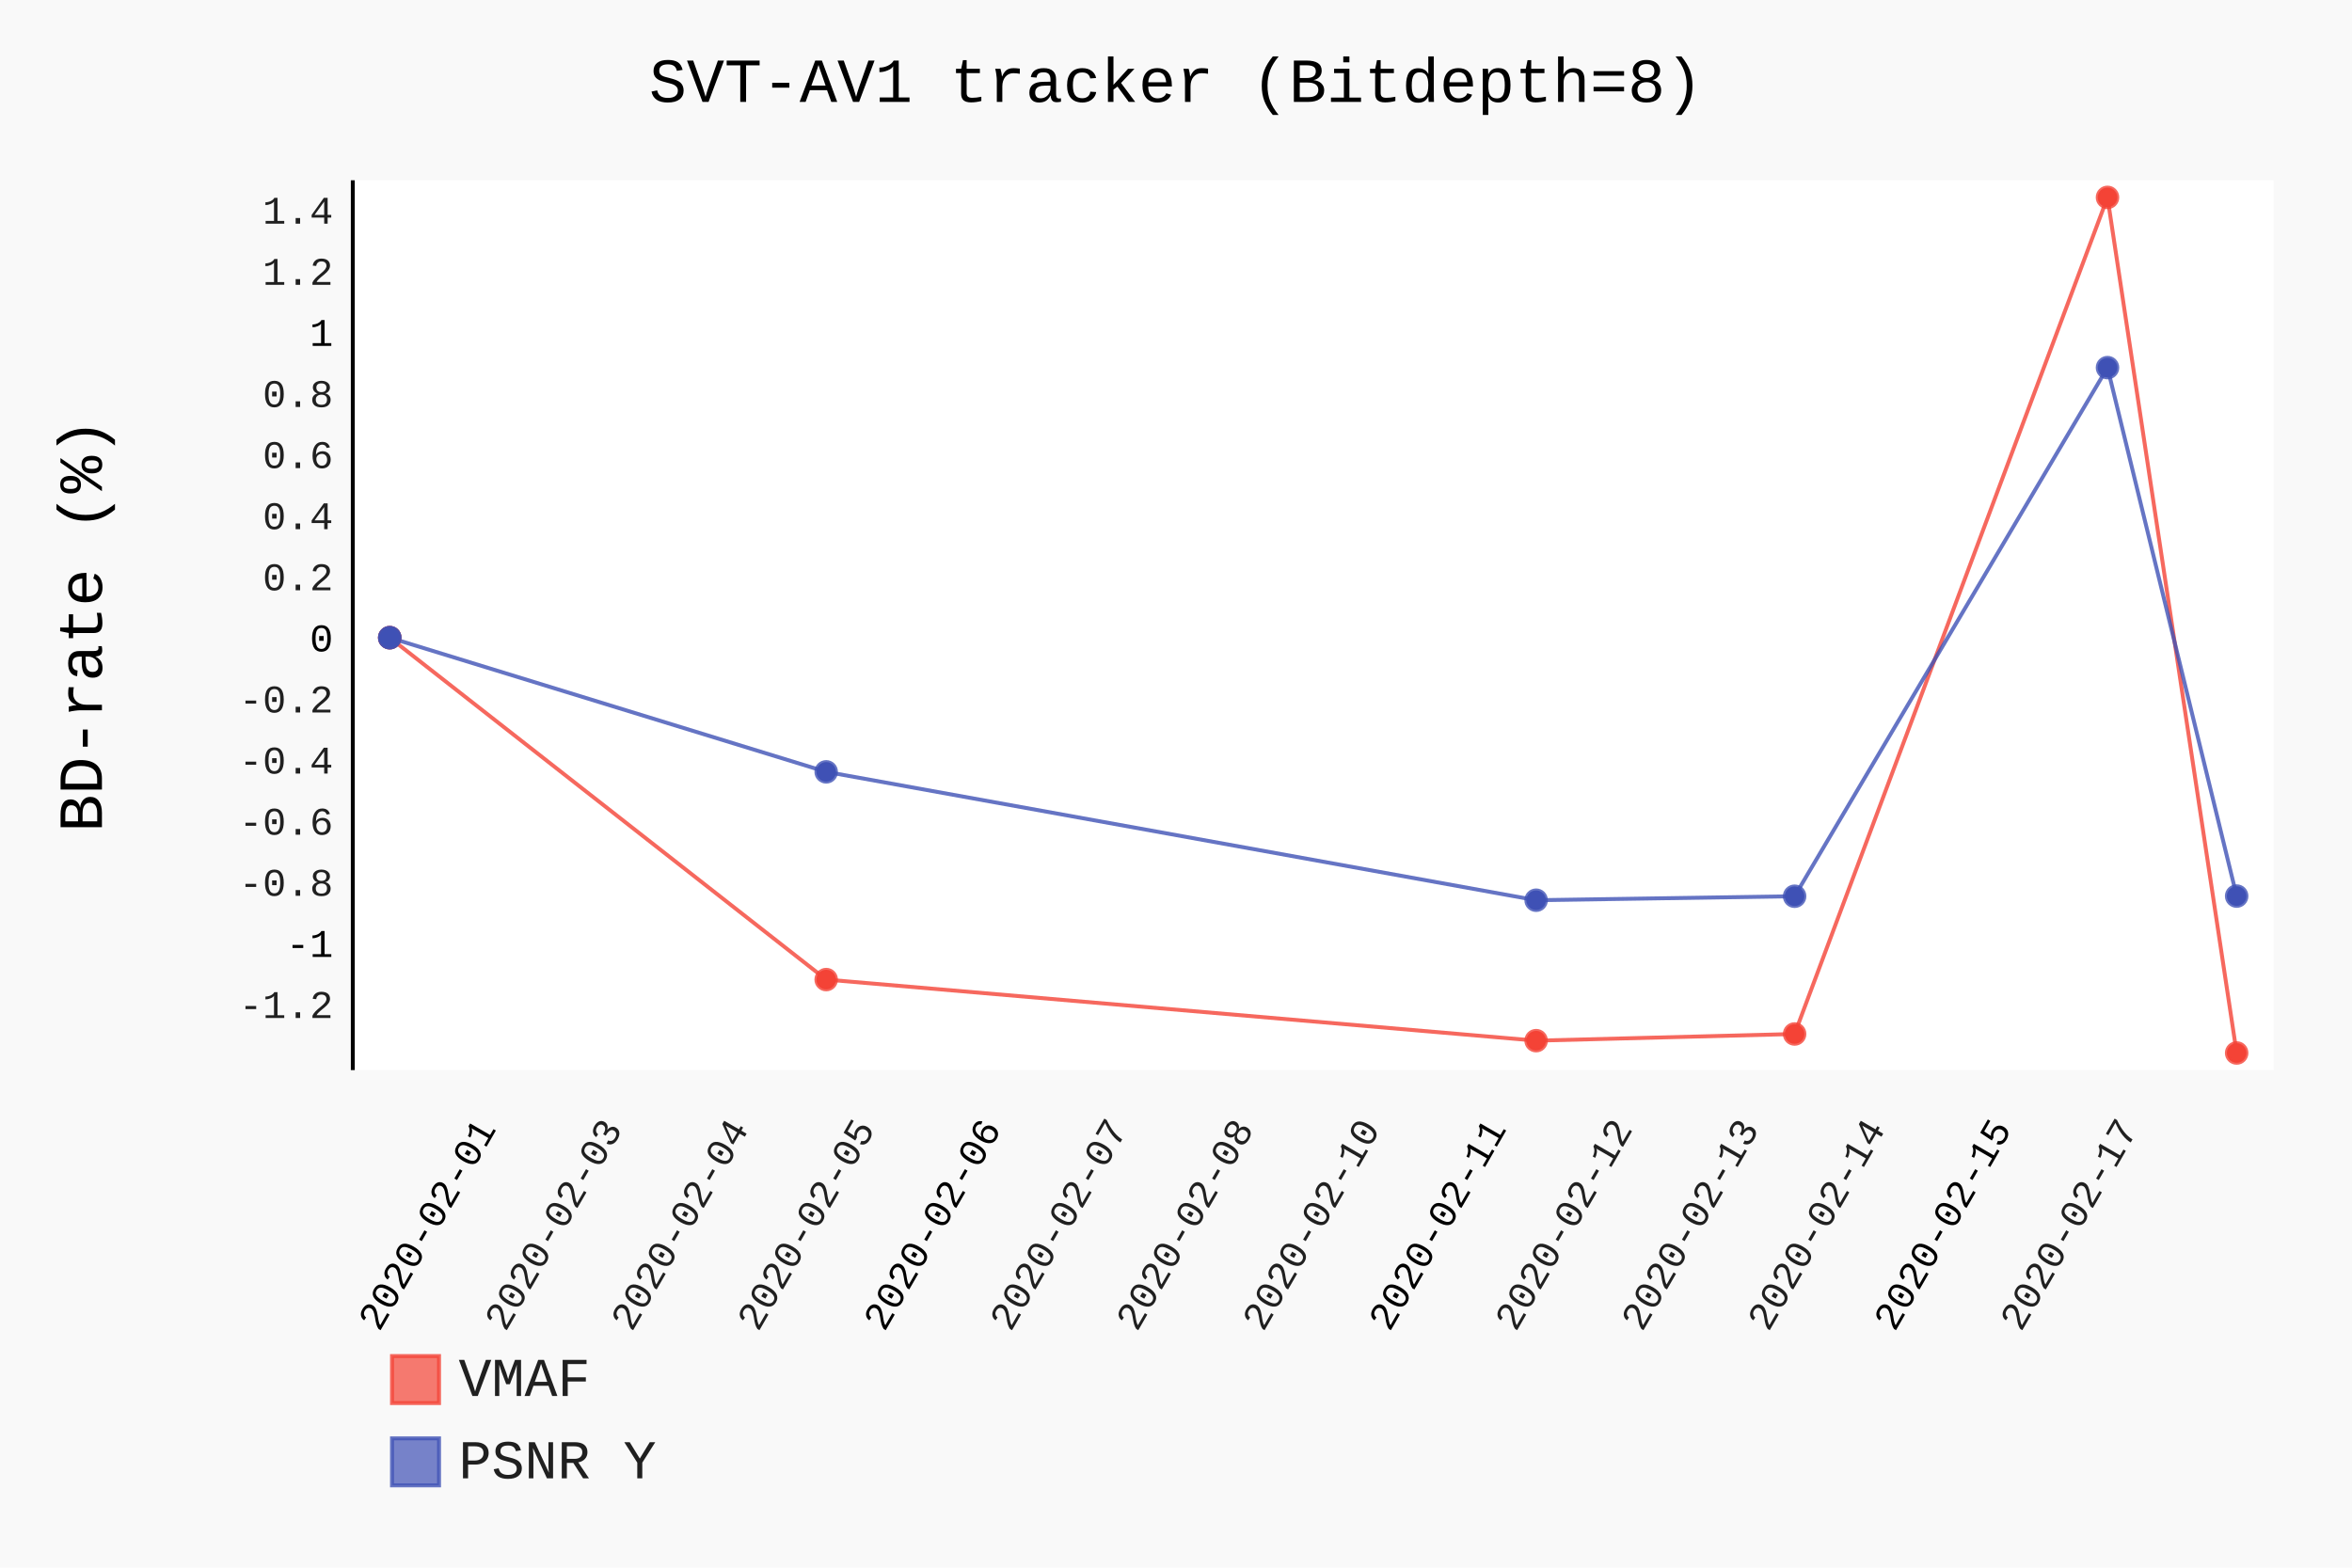
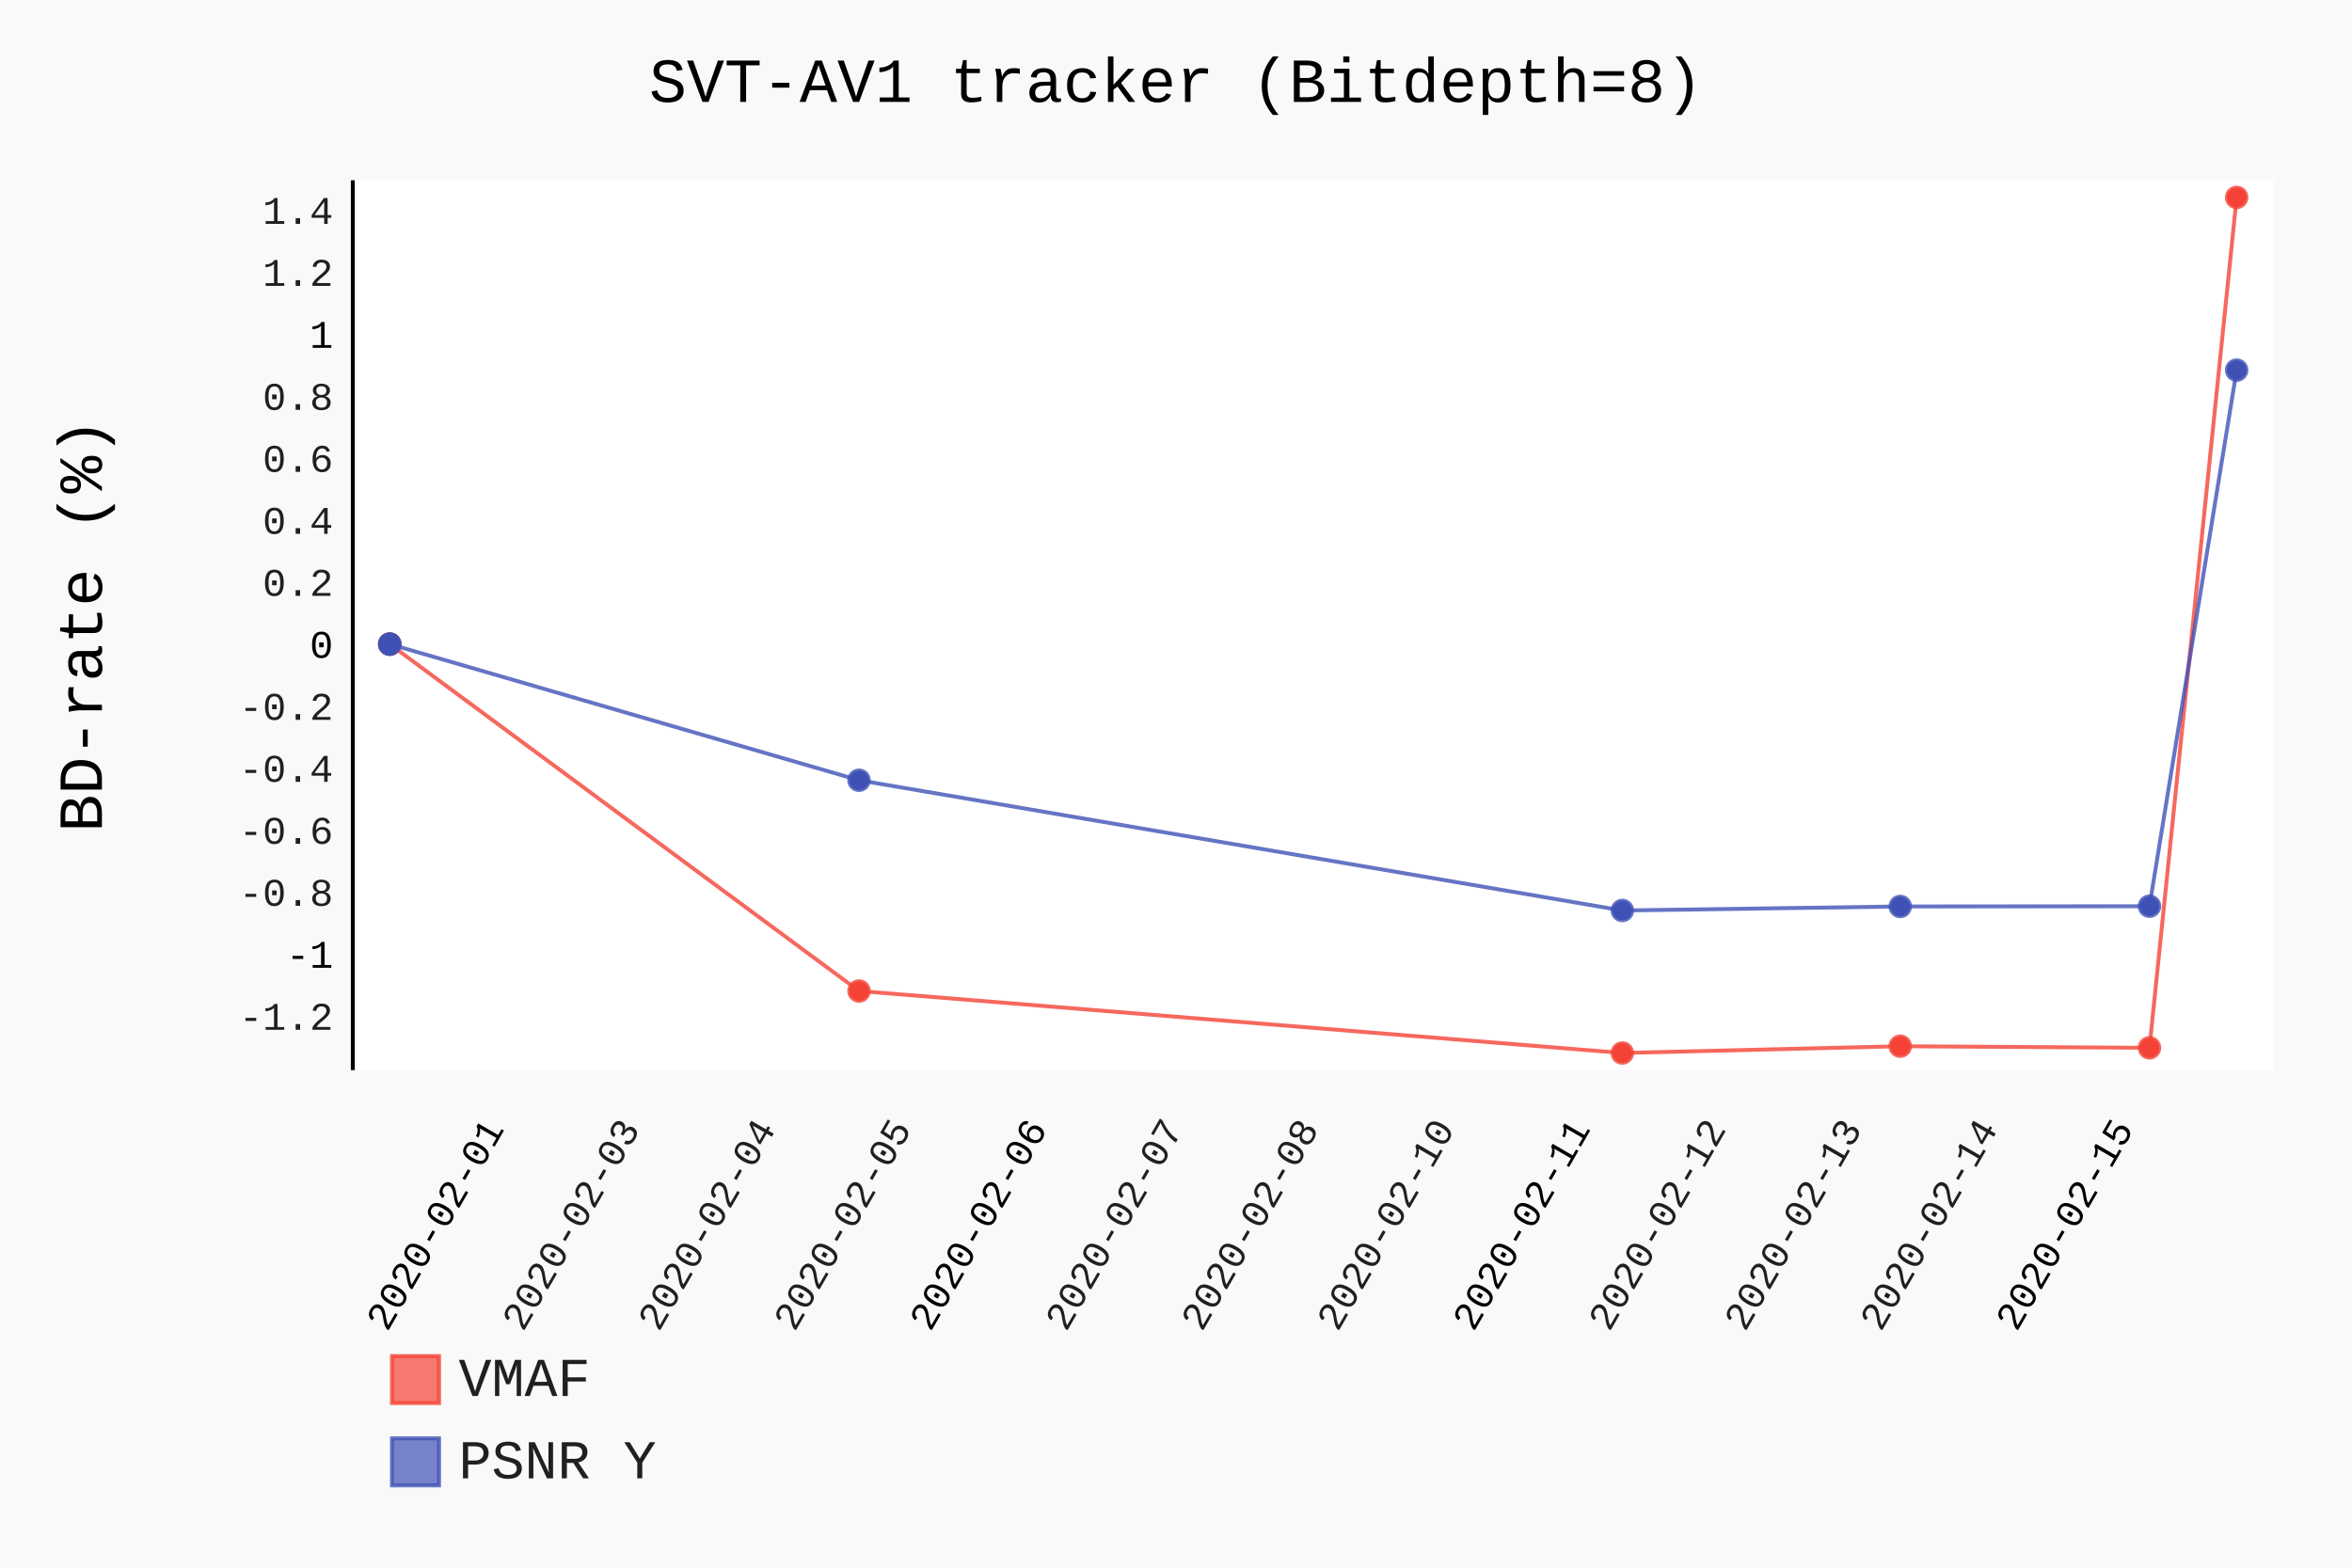
- <svg xmlns="http://www.w3.org/2000/svg" class="pygal-chart" id="chart-3a177b62-bfdb-4430-9b70-3fb38863e781" viewBox="0 0 600 400">
+ <svg xmlns="http://www.w3.org/2000/svg" class="pygal-chart" id="chart-bfd9bba8-6592-4a58-8abc-f17dd743e8fd" viewBox="0 0 600 400">
  <defs>
-     <style type="text/css">#chart-3a177b62-bfdb-4430-9b70-3fb38863e781{-webkit-user-select:none;-webkit-font-smoothing:antialiased;font-family:Consolas,"Liberation Mono",Menlo,Courier,monospace}#chart-3a177b62-bfdb-4430-9b70-3fb38863e781 .title{font-family:Consolas,"Liberation Mono",Menlo,Courier,monospace;font-size:16px}#chart-3a177b62-bfdb-4430-9b70-3fb38863e781 .legends .legend text{font-family:Consolas,"Liberation Mono",Menlo,Courier,monospace;font-size:14px}#chart-3a177b62-bfdb-4430-9b70-3fb38863e781 .axis text{font-family:Consolas,"Liberation Mono",Menlo,Courier,monospace;font-size:10px}#chart-3a177b62-bfdb-4430-9b70-3fb38863e781 .axis text.major{font-family:Consolas,"Liberation Mono",Menlo,Courier,monospace;font-size:10px}#chart-3a177b62-bfdb-4430-9b70-3fb38863e781 .text-overlay text.value{font-family:Consolas,"Liberation Mono",Menlo,Courier,monospace;font-size:16px}#chart-3a177b62-bfdb-4430-9b70-3fb38863e781 .text-overlay text.label{font-family:Consolas,"Liberation Mono",Menlo,Courier,monospace;font-size:10px}#chart-3a177b62-bfdb-4430-9b70-3fb38863e781 .tooltip{font-family:Consolas,"Liberation Mono",Menlo,Courier,monospace;font-size:14px}#chart-3a177b62-bfdb-4430-9b70-3fb38863e781 text.no_data{font-family:Consolas,"Liberation Mono",Menlo,Courier,monospace;font-size:64px}
- #chart-3a177b62-bfdb-4430-9b70-3fb38863e781{background-color:rgba(249,249,249,1)}#chart-3a177b62-bfdb-4430-9b70-3fb38863e781 path,#chart-3a177b62-bfdb-4430-9b70-3fb38863e781 line,#chart-3a177b62-bfdb-4430-9b70-3fb38863e781 rect,#chart-3a177b62-bfdb-4430-9b70-3fb38863e781 circle{-webkit-transition:150ms;-moz-transition:150ms;transition:150ms}#chart-3a177b62-bfdb-4430-9b70-3fb38863e781 .graph &gt; .background{fill:rgba(249,249,249,1)}#chart-3a177b62-bfdb-4430-9b70-3fb38863e781 .plot &gt; .background{fill:rgba(255,255,255,1)}#chart-3a177b62-bfdb-4430-9b70-3fb38863e781 .graph{fill:rgba(0,0,0,.87)}#chart-3a177b62-bfdb-4430-9b70-3fb38863e781 text.no_data{fill:rgba(0,0,0,1)}#chart-3a177b62-bfdb-4430-9b70-3fb38863e781 .title{fill:rgba(0,0,0,1)}#chart-3a177b62-bfdb-4430-9b70-3fb38863e781 .legends .legend text{fill:rgba(0,0,0,.87)}#chart-3a177b62-bfdb-4430-9b70-3fb38863e781 .legends .legend:hover text{fill:rgba(0,0,0,1)}#chart-3a177b62-bfdb-4430-9b70-3fb38863e781 .axis .line{stroke:rgba(0,0,0,1)}#chart-3a177b62-bfdb-4430-9b70-3fb38863e781 .axis .guide.line{stroke:rgba(0,0,0,.54)}#chart-3a177b62-bfdb-4430-9b70-3fb38863e781 .axis .major.line{stroke:rgba(0,0,0,.87)}#chart-3a177b62-bfdb-4430-9b70-3fb38863e781 .axis text.major{fill:rgba(0,0,0,1)}#chart-3a177b62-bfdb-4430-9b70-3fb38863e781 .axis.y .guides:hover .guide.line,#chart-3a177b62-bfdb-4430-9b70-3fb38863e781 .line-graph .axis.x .guides:hover .guide.line,#chart-3a177b62-bfdb-4430-9b70-3fb38863e781 .stackedline-graph .axis.x .guides:hover .guide.line,#chart-3a177b62-bfdb-4430-9b70-3fb38863e781 .xy-graph .axis.x .guides:hover .guide.line{stroke:rgba(0,0,0,1)}#chart-3a177b62-bfdb-4430-9b70-3fb38863e781 .axis .guides:hover text{fill:rgba(0,0,0,1)}#chart-3a177b62-bfdb-4430-9b70-3fb38863e781 .reactive{fill-opacity:.7;stroke-opacity:.8}#chart-3a177b62-bfdb-4430-9b70-3fb38863e781 .ci{stroke:rgba(0,0,0,.87)}#chart-3a177b62-bfdb-4430-9b70-3fb38863e781 .reactive.active,#chart-3a177b62-bfdb-4430-9b70-3fb38863e781 .active .reactive{fill-opacity:.8;stroke-opacity:.9;stroke-width:4}#chart-3a177b62-bfdb-4430-9b70-3fb38863e781 .ci .reactive.active{stroke-width:1.5}#chart-3a177b62-bfdb-4430-9b70-3fb38863e781 .series text{fill:rgba(0,0,0,1)}#chart-3a177b62-bfdb-4430-9b70-3fb38863e781 .tooltip rect{fill:rgba(255,255,255,1);stroke:rgba(0,0,0,1);-webkit-transition:opacity 150ms;-moz-transition:opacity 150ms;transition:opacity 150ms}#chart-3a177b62-bfdb-4430-9b70-3fb38863e781 .tooltip .label{fill:rgba(0,0,0,.87)}#chart-3a177b62-bfdb-4430-9b70-3fb38863e781 .tooltip .label{fill:rgba(0,0,0,.87)}#chart-3a177b62-bfdb-4430-9b70-3fb38863e781 .tooltip .legend{font-size:.8em;fill:rgba(0,0,0,.54)}#chart-3a177b62-bfdb-4430-9b70-3fb38863e781 .tooltip .x_label{font-size:.6em;fill:rgba(0,0,0,1)}#chart-3a177b62-bfdb-4430-9b70-3fb38863e781 .tooltip .xlink{font-size:.5em;text-decoration:underline}#chart-3a177b62-bfdb-4430-9b70-3fb38863e781 .tooltip .value{font-size:1.5em}#chart-3a177b62-bfdb-4430-9b70-3fb38863e781 .bound{font-size:.5em}#chart-3a177b62-bfdb-4430-9b70-3fb38863e781 .max-value{font-size:.75em;fill:rgba(0,0,0,.54)}#chart-3a177b62-bfdb-4430-9b70-3fb38863e781 .map-element{fill:rgba(255,255,255,1);stroke:rgba(0,0,0,.54) !important}#chart-3a177b62-bfdb-4430-9b70-3fb38863e781 .map-element .reactive{fill-opacity:inherit;stroke-opacity:inherit}#chart-3a177b62-bfdb-4430-9b70-3fb38863e781 .color-0,#chart-3a177b62-bfdb-4430-9b70-3fb38863e781 .color-0 a:visited{stroke:#F44336;fill:#F44336}#chart-3a177b62-bfdb-4430-9b70-3fb38863e781 .color-1,#chart-3a177b62-bfdb-4430-9b70-3fb38863e781 .color-1 a:visited{stroke:#3F51B5;fill:#3F51B5}#chart-3a177b62-bfdb-4430-9b70-3fb38863e781 .text-overlay .color-0 text{fill:black}#chart-3a177b62-bfdb-4430-9b70-3fb38863e781 .text-overlay .color-1 text{fill:black}
- #chart-3a177b62-bfdb-4430-9b70-3fb38863e781 text.no_data{text-anchor:middle}#chart-3a177b62-bfdb-4430-9b70-3fb38863e781 .guide.line{fill:none}#chart-3a177b62-bfdb-4430-9b70-3fb38863e781 .centered{text-anchor:middle}#chart-3a177b62-bfdb-4430-9b70-3fb38863e781 .title{text-anchor:middle}#chart-3a177b62-bfdb-4430-9b70-3fb38863e781 .legends .legend text{fill-opacity:1}#chart-3a177b62-bfdb-4430-9b70-3fb38863e781 .axis.x text{text-anchor:middle}#chart-3a177b62-bfdb-4430-9b70-3fb38863e781 .axis.x:not(.web) text[transform]{text-anchor:start}#chart-3a177b62-bfdb-4430-9b70-3fb38863e781 .axis.x:not(.web) text[transform].backwards{text-anchor:end}#chart-3a177b62-bfdb-4430-9b70-3fb38863e781 .axis.y text{text-anchor:end}#chart-3a177b62-bfdb-4430-9b70-3fb38863e781 .axis.y text[transform].backwards{text-anchor:start}#chart-3a177b62-bfdb-4430-9b70-3fb38863e781 .axis.y2 text{text-anchor:start}#chart-3a177b62-bfdb-4430-9b70-3fb38863e781 .axis.y2 text[transform].backwards{text-anchor:end}#chart-3a177b62-bfdb-4430-9b70-3fb38863e781 .axis .guide.line{stroke-dasharray:4,4}#chart-3a177b62-bfdb-4430-9b70-3fb38863e781 .axis .major.guide.line{stroke-dasharray:6,6}#chart-3a177b62-bfdb-4430-9b70-3fb38863e781 .horizontal .axis.y .guide.line,#chart-3a177b62-bfdb-4430-9b70-3fb38863e781 .horizontal .axis.y2 .guide.line,#chart-3a177b62-bfdb-4430-9b70-3fb38863e781 .vertical .axis.x .guide.line{opacity:0}#chart-3a177b62-bfdb-4430-9b70-3fb38863e781 .horizontal .axis.always_show .guide.line,#chart-3a177b62-bfdb-4430-9b70-3fb38863e781 .vertical .axis.always_show .guide.line{opacity:1 !important}#chart-3a177b62-bfdb-4430-9b70-3fb38863e781 .axis.y .guides:hover .guide.line,#chart-3a177b62-bfdb-4430-9b70-3fb38863e781 .axis.y2 .guides:hover .guide.line,#chart-3a177b62-bfdb-4430-9b70-3fb38863e781 .axis.x .guides:hover .guide.line{opacity:1}#chart-3a177b62-bfdb-4430-9b70-3fb38863e781 .axis .guides:hover text{opacity:1}#chart-3a177b62-bfdb-4430-9b70-3fb38863e781 .nofill{fill:none}#chart-3a177b62-bfdb-4430-9b70-3fb38863e781 .subtle-fill{fill-opacity:.2}#chart-3a177b62-bfdb-4430-9b70-3fb38863e781 .dot{stroke-width:1px;fill-opacity:1}#chart-3a177b62-bfdb-4430-9b70-3fb38863e781 .dot.active{stroke-width:5px}#chart-3a177b62-bfdb-4430-9b70-3fb38863e781 .dot.negative{fill:transparent}#chart-3a177b62-bfdb-4430-9b70-3fb38863e781 text,#chart-3a177b62-bfdb-4430-9b70-3fb38863e781 tspan{stroke:none !important}#chart-3a177b62-bfdb-4430-9b70-3fb38863e781 .series text.active{opacity:1}#chart-3a177b62-bfdb-4430-9b70-3fb38863e781 .tooltip rect{fill-opacity:.95;stroke-width:.5}#chart-3a177b62-bfdb-4430-9b70-3fb38863e781 .tooltip text{fill-opacity:1}#chart-3a177b62-bfdb-4430-9b70-3fb38863e781 .showable{visibility:hidden}#chart-3a177b62-bfdb-4430-9b70-3fb38863e781 .showable.shown{visibility:visible}#chart-3a177b62-bfdb-4430-9b70-3fb38863e781 .gauge-background{fill:rgba(229,229,229,1);stroke:none}#chart-3a177b62-bfdb-4430-9b70-3fb38863e781 .bg-lines{stroke:rgba(249,249,249,1);stroke-width:2px}</style>
+     <style type="text/css">#chart-bfd9bba8-6592-4a58-8abc-f17dd743e8fd{-webkit-user-select:none;-webkit-font-smoothing:antialiased;font-family:Consolas,"Liberation Mono",Menlo,Courier,monospace}#chart-bfd9bba8-6592-4a58-8abc-f17dd743e8fd .title{font-family:Consolas,"Liberation Mono",Menlo,Courier,monospace;font-size:16px}#chart-bfd9bba8-6592-4a58-8abc-f17dd743e8fd .legends .legend text{font-family:Consolas,"Liberation Mono",Menlo,Courier,monospace;font-size:14px}#chart-bfd9bba8-6592-4a58-8abc-f17dd743e8fd .axis text{font-family:Consolas,"Liberation Mono",Menlo,Courier,monospace;font-size:10px}#chart-bfd9bba8-6592-4a58-8abc-f17dd743e8fd .axis text.major{font-family:Consolas,"Liberation Mono",Menlo,Courier,monospace;font-size:10px}#chart-bfd9bba8-6592-4a58-8abc-f17dd743e8fd .text-overlay text.value{font-family:Consolas,"Liberation Mono",Menlo,Courier,monospace;font-size:16px}#chart-bfd9bba8-6592-4a58-8abc-f17dd743e8fd .text-overlay text.label{font-family:Consolas,"Liberation Mono",Menlo,Courier,monospace;font-size:10px}#chart-bfd9bba8-6592-4a58-8abc-f17dd743e8fd .tooltip{font-family:Consolas,"Liberation Mono",Menlo,Courier,monospace;font-size:14px}#chart-bfd9bba8-6592-4a58-8abc-f17dd743e8fd text.no_data{font-family:Consolas,"Liberation Mono",Menlo,Courier,monospace;font-size:64px}
+ #chart-bfd9bba8-6592-4a58-8abc-f17dd743e8fd{background-color:rgba(249,249,249,1)}#chart-bfd9bba8-6592-4a58-8abc-f17dd743e8fd path,#chart-bfd9bba8-6592-4a58-8abc-f17dd743e8fd line,#chart-bfd9bba8-6592-4a58-8abc-f17dd743e8fd rect,#chart-bfd9bba8-6592-4a58-8abc-f17dd743e8fd circle{-webkit-transition:150ms;-moz-transition:150ms;transition:150ms}#chart-bfd9bba8-6592-4a58-8abc-f17dd743e8fd .graph &gt; .background{fill:rgba(249,249,249,1)}#chart-bfd9bba8-6592-4a58-8abc-f17dd743e8fd .plot &gt; .background{fill:rgba(255,255,255,1)}#chart-bfd9bba8-6592-4a58-8abc-f17dd743e8fd .graph{fill:rgba(0,0,0,.87)}#chart-bfd9bba8-6592-4a58-8abc-f17dd743e8fd text.no_data{fill:rgba(0,0,0,1)}#chart-bfd9bba8-6592-4a58-8abc-f17dd743e8fd .title{fill:rgba(0,0,0,1)}#chart-bfd9bba8-6592-4a58-8abc-f17dd743e8fd .legends .legend text{fill:rgba(0,0,0,.87)}#chart-bfd9bba8-6592-4a58-8abc-f17dd743e8fd .legends .legend:hover text{fill:rgba(0,0,0,1)}#chart-bfd9bba8-6592-4a58-8abc-f17dd743e8fd .axis .line{stroke:rgba(0,0,0,1)}#chart-bfd9bba8-6592-4a58-8abc-f17dd743e8fd .axis .guide.line{stroke:rgba(0,0,0,.54)}#chart-bfd9bba8-6592-4a58-8abc-f17dd743e8fd .axis .major.line{stroke:rgba(0,0,0,.87)}#chart-bfd9bba8-6592-4a58-8abc-f17dd743e8fd .axis text.major{fill:rgba(0,0,0,1)}#chart-bfd9bba8-6592-4a58-8abc-f17dd743e8fd .axis.y .guides:hover .guide.line,#chart-bfd9bba8-6592-4a58-8abc-f17dd743e8fd .line-graph .axis.x .guides:hover .guide.line,#chart-bfd9bba8-6592-4a58-8abc-f17dd743e8fd .stackedline-graph .axis.x .guides:hover .guide.line,#chart-bfd9bba8-6592-4a58-8abc-f17dd743e8fd .xy-graph .axis.x .guides:hover .guide.line{stroke:rgba(0,0,0,1)}#chart-bfd9bba8-6592-4a58-8abc-f17dd743e8fd .axis .guides:hover text{fill:rgba(0,0,0,1)}#chart-bfd9bba8-6592-4a58-8abc-f17dd743e8fd .reactive{fill-opacity:.7;stroke-opacity:.8}#chart-bfd9bba8-6592-4a58-8abc-f17dd743e8fd .ci{stroke:rgba(0,0,0,.87)}#chart-bfd9bba8-6592-4a58-8abc-f17dd743e8fd .reactive.active,#chart-bfd9bba8-6592-4a58-8abc-f17dd743e8fd .active .reactive{fill-opacity:.8;stroke-opacity:.9;stroke-width:4}#chart-bfd9bba8-6592-4a58-8abc-f17dd743e8fd .ci .reactive.active{stroke-width:1.5}#chart-bfd9bba8-6592-4a58-8abc-f17dd743e8fd .series text{fill:rgba(0,0,0,1)}#chart-bfd9bba8-6592-4a58-8abc-f17dd743e8fd .tooltip rect{fill:rgba(255,255,255,1);stroke:rgba(0,0,0,1);-webkit-transition:opacity 150ms;-moz-transition:opacity 150ms;transition:opacity 150ms}#chart-bfd9bba8-6592-4a58-8abc-f17dd743e8fd .tooltip .label{fill:rgba(0,0,0,.87)}#chart-bfd9bba8-6592-4a58-8abc-f17dd743e8fd .tooltip .label{fill:rgba(0,0,0,.87)}#chart-bfd9bba8-6592-4a58-8abc-f17dd743e8fd .tooltip .legend{font-size:.8em;fill:rgba(0,0,0,.54)}#chart-bfd9bba8-6592-4a58-8abc-f17dd743e8fd .tooltip .x_label{font-size:.6em;fill:rgba(0,0,0,1)}#chart-bfd9bba8-6592-4a58-8abc-f17dd743e8fd .tooltip .xlink{font-size:.5em;text-decoration:underline}#chart-bfd9bba8-6592-4a58-8abc-f17dd743e8fd .tooltip .value{font-size:1.5em}#chart-bfd9bba8-6592-4a58-8abc-f17dd743e8fd .bound{font-size:.5em}#chart-bfd9bba8-6592-4a58-8abc-f17dd743e8fd .max-value{font-size:.75em;fill:rgba(0,0,0,.54)}#chart-bfd9bba8-6592-4a58-8abc-f17dd743e8fd .map-element{fill:rgba(255,255,255,1);stroke:rgba(0,0,0,.54) !important}#chart-bfd9bba8-6592-4a58-8abc-f17dd743e8fd .map-element .reactive{fill-opacity:inherit;stroke-opacity:inherit}#chart-bfd9bba8-6592-4a58-8abc-f17dd743e8fd .color-0,#chart-bfd9bba8-6592-4a58-8abc-f17dd743e8fd .color-0 a:visited{stroke:#F44336;fill:#F44336}#chart-bfd9bba8-6592-4a58-8abc-f17dd743e8fd .color-1,#chart-bfd9bba8-6592-4a58-8abc-f17dd743e8fd .color-1 a:visited{stroke:#3F51B5;fill:#3F51B5}#chart-bfd9bba8-6592-4a58-8abc-f17dd743e8fd .text-overlay .color-0 text{fill:black}#chart-bfd9bba8-6592-4a58-8abc-f17dd743e8fd .text-overlay .color-1 text{fill:black}
+ #chart-bfd9bba8-6592-4a58-8abc-f17dd743e8fd text.no_data{text-anchor:middle}#chart-bfd9bba8-6592-4a58-8abc-f17dd743e8fd .guide.line{fill:none}#chart-bfd9bba8-6592-4a58-8abc-f17dd743e8fd .centered{text-anchor:middle}#chart-bfd9bba8-6592-4a58-8abc-f17dd743e8fd .title{text-anchor:middle}#chart-bfd9bba8-6592-4a58-8abc-f17dd743e8fd .legends .legend text{fill-opacity:1}#chart-bfd9bba8-6592-4a58-8abc-f17dd743e8fd .axis.x text{text-anchor:middle}#chart-bfd9bba8-6592-4a58-8abc-f17dd743e8fd .axis.x:not(.web) text[transform]{text-anchor:start}#chart-bfd9bba8-6592-4a58-8abc-f17dd743e8fd .axis.x:not(.web) text[transform].backwards{text-anchor:end}#chart-bfd9bba8-6592-4a58-8abc-f17dd743e8fd .axis.y text{text-anchor:end}#chart-bfd9bba8-6592-4a58-8abc-f17dd743e8fd .axis.y text[transform].backwards{text-anchor:start}#chart-bfd9bba8-6592-4a58-8abc-f17dd743e8fd .axis.y2 text{text-anchor:start}#chart-bfd9bba8-6592-4a58-8abc-f17dd743e8fd .axis.y2 text[transform].backwards{text-anchor:end}#chart-bfd9bba8-6592-4a58-8abc-f17dd743e8fd .axis .guide.line{stroke-dasharray:4,4}#chart-bfd9bba8-6592-4a58-8abc-f17dd743e8fd .axis .major.guide.line{stroke-dasharray:6,6}#chart-bfd9bba8-6592-4a58-8abc-f17dd743e8fd .horizontal .axis.y .guide.line,#chart-bfd9bba8-6592-4a58-8abc-f17dd743e8fd .horizontal .axis.y2 .guide.line,#chart-bfd9bba8-6592-4a58-8abc-f17dd743e8fd .vertical .axis.x .guide.line{opacity:0}#chart-bfd9bba8-6592-4a58-8abc-f17dd743e8fd .horizontal .axis.always_show .guide.line,#chart-bfd9bba8-6592-4a58-8abc-f17dd743e8fd .vertical .axis.always_show .guide.line{opacity:1 !important}#chart-bfd9bba8-6592-4a58-8abc-f17dd743e8fd .axis.y .guides:hover .guide.line,#chart-bfd9bba8-6592-4a58-8abc-f17dd743e8fd .axis.y2 .guides:hover .guide.line,#chart-bfd9bba8-6592-4a58-8abc-f17dd743e8fd .axis.x .guides:hover .guide.line{opacity:1}#chart-bfd9bba8-6592-4a58-8abc-f17dd743e8fd .axis .guides:hover text{opacity:1}#chart-bfd9bba8-6592-4a58-8abc-f17dd743e8fd .nofill{fill:none}#chart-bfd9bba8-6592-4a58-8abc-f17dd743e8fd .subtle-fill{fill-opacity:.2}#chart-bfd9bba8-6592-4a58-8abc-f17dd743e8fd .dot{stroke-width:1px;fill-opacity:1}#chart-bfd9bba8-6592-4a58-8abc-f17dd743e8fd .dot.active{stroke-width:5px}#chart-bfd9bba8-6592-4a58-8abc-f17dd743e8fd .dot.negative{fill:transparent}#chart-bfd9bba8-6592-4a58-8abc-f17dd743e8fd text,#chart-bfd9bba8-6592-4a58-8abc-f17dd743e8fd tspan{stroke:none !important}#chart-bfd9bba8-6592-4a58-8abc-f17dd743e8fd .series text.active{opacity:1}#chart-bfd9bba8-6592-4a58-8abc-f17dd743e8fd .tooltip rect{fill-opacity:.95;stroke-width:.5}#chart-bfd9bba8-6592-4a58-8abc-f17dd743e8fd .tooltip text{fill-opacity:1}#chart-bfd9bba8-6592-4a58-8abc-f17dd743e8fd .showable{visibility:hidden}#chart-bfd9bba8-6592-4a58-8abc-f17dd743e8fd .showable.shown{visibility:visible}#chart-bfd9bba8-6592-4a58-8abc-f17dd743e8fd .gauge-background{fill:rgba(229,229,229,1);stroke:none}#chart-bfd9bba8-6592-4a58-8abc-f17dd743e8fd .bg-lines{stroke:rgba(249,249,249,1);stroke-width:2px}</style>
  </defs>
  <g class="graph datetimeline-graph vertical">
    <rect class="background" height="400" width="600" x="0" y="0" />
    <g class="plot" transform="translate(90, 46)">
      <rect class="background" height="227.038" width="490.0" x="0" y="0" />
      <g class="axis y">
        <g class="guides">
-           <text class="" x="-5" y="213.743">-1.2</text>
+           <text class="" x="-5" y="216.753">-1.2</text>
        </g>
        <g class="guides">
-           <text class="major" x="-5" y="198.154">-1</text>
+           <text class="major" x="-5" y="200.935">-1</text>
        </g>
        <g class="guides">
-           <text class="" x="-5" y="182.564">-0.8</text>
+           <text class="" x="-5" y="185.118">-0.8</text>
        </g>
        <g class="guides">
-           <text class="" x="-5" y="166.974">-0.6</text>
+           <text class="" x="-5" y="169.3">-0.6</text>
        </g>
        <g class="guides">
-           <text class="" x="-5" y="151.385">-0.4</text>
+           <text class="" x="-5" y="153.483">-0.4</text>
        </g>
        <g class="guides">
-           <text class="" x="-5" y="135.795">-0.2</text>
+           <text class="" x="-5" y="137.665">-0.2</text>
        </g>
        <g class="guides">
-           <text class="major" x="-5" y="120.205">0</text>
+           <text class="major" x="-5" y="121.848">0</text>
        </g>
        <g class="guides">
-           <text class="" x="-5" y="104.616">0.2</text>
+           <text class="" x="-5" y="106.03">0.2</text>
        </g>
        <g class="guides">
-           <text class="" x="-5" y="89.026">0.4</text>
+           <text class="" x="-5" y="90.212">0.4</text>
        </g>
        <g class="guides">
-           <text class="" x="-5" y="73.436">0.6</text>
+           <text class="" x="-5" y="74.395">0.6</text>
        </g>
        <g class="guides">
-           <text class="" x="-5" y="57.847">0.8</text>
+           <text class="" x="-5" y="58.577">0.8</text>
        </g>
        <g class="guides">
-           <text class="major" x="-5" y="42.257">1</text>
+           <text class="major" x="-5" y="42.76">1</text>
        </g>
        <g class="guides">
-           <text class="" x="-5" y="26.667">1.2</text>
+           <text class="" x="-5" y="26.942">1.2</text>
        </g>
        <g class="guides">
-           <text class="" x="-5" y="11.078">1.4</text>
+           <text class="" x="-5" y="11.125">1.4</text>
        </g>
      </g>
      <g class="axis x">
        <path class="line" d="M0 0 v227.038" />
        <g class="guides">
-           <path class="major guide line" d="M36.742 0 v227.038" />
-           <text class="major backwards" transform="rotate(300 36.74236 242.0385)" x="36.742" y="242.038">2020-02-01</text>
+           <path class="major guide line" d="M38.796 0 v227.038" />
+           <text class="major backwards" transform="rotate(300 38.79641 242.0385)" x="38.796" y="242.038">2020-02-01</text>
        </g>
        <g class="guides">
-           <path class="guide line" d="M68.958 0 v227.038" />
-           <text class="backwards" transform="rotate(300 68.95849 242.0385)" x="68.958" y="242.038">2020-02-03</text>
+           <path class="guide line" d="M73.435 0 v227.038" />
+           <text class="backwards" transform="rotate(300 73.43478 242.0385)" x="73.435" y="242.038">2020-02-03</text>
        </g>
        <g class="guides">
-           <path class="guide line" d="M101.175 0 v227.038" />
-           <text class="backwards" transform="rotate(300 101.1746 242.0385)" x="101.175" y="242.038">2020-02-04</text>
+           <path class="guide line" d="M108.073 0 v227.038" />
+           <text class="backwards" transform="rotate(300 108.0731 242.0385)" x="108.073" y="242.038">2020-02-04</text>
        </g>
        <g class="guides">
-           <path class="guide line" d="M133.391 0 v227.038" />
-           <text class="backwards" transform="rotate(300 133.3908 242.0385)" x="133.391" y="242.038">2020-02-05</text>
+           <path class="guide line" d="M142.712 0 v227.038" />
+           <text class="backwards" transform="rotate(300 142.7115 242.0385)" x="142.712" y="242.038">2020-02-05</text>
        </g>
        <g class="guides">
-           <path class="major guide line" d="M165.607 0 v227.038" />
-           <text class="major backwards" transform="rotate(300 165.6069 242.0385)" x="165.607" y="242.038">2020-02-06</text>
+           <path class="major guide line" d="M177.35 0 v227.038" />
+           <text class="major backwards" transform="rotate(300 177.3499 242.0385)" x="177.35" y="242.038">2020-02-06</text>
        </g>
        <g class="guides">
-           <path class="guide line" d="M197.823 0 v227.038" />
-           <text class="backwards" transform="rotate(300 197.823 242.0385)" x="197.823" y="242.038">2020-02-07</text>
+           <path class="guide line" d="M211.988 0 v227.038" />
+           <text class="backwards" transform="rotate(300 211.9882 242.0385)" x="211.988" y="242.038">2020-02-07</text>
        </g>
        <g class="guides">
-           <path class="guide line" d="M230.039 0 v227.038" />
-           <text class="backwards" transform="rotate(300 230.0392 242.0385)" x="230.039" y="242.038">2020-02-08</text>
+           <path class="guide line" d="M246.627 0 v227.038" />
+           <text class="backwards" transform="rotate(300 246.6266 242.0385)" x="246.627" y="242.038">2020-02-08</text>
        </g>
        <g class="guides">
-           <path class="guide line" d="M262.255 0 v227.038" />
-           <text class="backwards" transform="rotate(300 262.2553 242.0385)" x="262.255" y="242.038">2020-02-10</text>
+           <path class="guide line" d="M281.265 0 v227.038" />
+           <text class="backwards" transform="rotate(300 281.265 242.0385)" x="281.265" y="242.038">2020-02-10</text>
        </g>
        <g class="guides">
-           <path class="major guide line" d="M294.471 0 v227.038" />
-           <text class="major backwards" transform="rotate(300 294.4714 242.0385)" x="294.471" y="242.038">2020-02-11</text>
+           <path class="major guide line" d="M315.903 0 v227.038" />
+           <text class="major backwards" transform="rotate(300 315.9034 242.0385)" x="315.903" y="242.038">2020-02-11</text>
        </g>
        <g class="guides">
-           <path class="guide line" d="M326.688 0 v227.038" />
-           <text class="backwards" transform="rotate(300 326.6875 242.0385)" x="326.688" y="242.038">2020-02-12</text>
+           <path class="guide line" d="M350.542 0 v227.038" />
+           <text class="backwards" transform="rotate(300 350.5417 242.0385)" x="350.542" y="242.038">2020-02-12</text>
        </g>
        <g class="guides">
-           <path class="guide line" d="M358.904 0 v227.038" />
-           <text class="backwards" transform="rotate(300 358.9037 242.0385)" x="358.904" y="242.038">2020-02-13</text>
+           <path class="guide line" d="M385.18 0 v227.038" />
+           <text class="backwards" transform="rotate(300 385.1801 242.0385)" x="385.18" y="242.038">2020-02-13</text>
        </g>
        <g class="guides">
-           <path class="guide line" d="M391.12 0 v227.038" />
-           <text class="backwards" transform="rotate(300 391.1198 242.0385)" x="391.12" y="242.038">2020-02-14</text>
+           <path class="guide line" d="M419.818 0 v227.038" />
+           <text class="backwards" transform="rotate(300 419.8185 242.0385)" x="419.818" y="242.038">2020-02-14</text>
        </g>
        <g class="guides">
-           <path class="major guide line" d="M423.336 0 v227.038" />
-           <text class="major backwards" transform="rotate(300 423.3359 242.0385)" x="423.336" y="242.038">2020-02-15</text>
-         </g>
-         <g class="guides">
-           <path class="guide line" d="M455.552 0 v227.038" />
-           <text class="backwards" transform="rotate(300 455.5521 242.0385)" x="455.552" y="242.038">2020-02-17</text>
+           <path class="major guide line" d="M454.457 0 v227.038" />
+           <text class="major backwards" transform="rotate(300 454.4568 242.0385)" x="454.457" y="242.038">2020-02-15</text>
        </g>
      </g>
      <g class="series serie-0 color-0">
-         <path class="line reactive nofill" d="M9.423 116.705 L9.423 116.705 120.762 203.943 301.871 219.527 367.81 217.827 447.629 4.366 480.577 222.672" />
+         <path class="line reactive nofill" d="M9.423 118.348 L9.423 118.348 129.133 206.86 323.86 222.672 394.756 220.947 458.336 221.357 480.577 4.366" />
      </g>
      <g class="series serie-1 color-1">
-         <path class="line reactive nofill" d="M9.423 116.705 L9.423 116.705 120.762 150.94 301.871 183.692 367.81 182.679 447.629 47.799 480.577 182.639" />
+         <path class="line reactive nofill" d="M9.423 118.348 L9.423 118.348 129.133 153.083 323.86 186.313 394.756 185.286 458.336 185.224 480.577 48.434" />
      </g>
    </g>
    <g class="titles">
      <text class="title plot_title" x="300.0" y="26">SVT-AV1 tracker (Bitdepth=8)</text>
      <text class="title" transform="rotate(-90 0 159.5192)" x="0" y="185.519">BD-rate (%)</text>
    </g>
    <g class="plot overlay" transform="translate(90, 46)">
      <g class="series serie-0 color-0">
        <g class="dots">
-           <circle class="dot reactive tooltip-trigger" cx="9.423" cy="116.705" r="2.5" />
+           <circle class="dot reactive tooltip-trigger" cx="9.423" cy="118.348" r="2.5" />
        </g>
        <g class="dots">
-           <circle class="dot reactive tooltip-trigger" cx="9.423" cy="116.705" r="2.5" />
+           <circle class="dot reactive tooltip-trigger" cx="9.423" cy="118.348" r="2.5" />
        </g>
        <g class="dots">
-           <circle class="dot reactive tooltip-trigger" cx="120.762" cy="203.943" r="2.5" />
+           <circle class="dot reactive tooltip-trigger" cx="129.133" cy="206.86" r="2.5" />
        </g>
        <g class="dots">
-           <circle class="dot reactive tooltip-trigger" cx="301.871" cy="219.527" r="2.5" />
+           <circle class="dot reactive tooltip-trigger" cx="323.86" cy="222.672" r="2.5" />
        </g>
        <g class="dots">
-           <circle class="dot reactive tooltip-trigger" cx="367.81" cy="217.827" r="2.5" />
+           <circle class="dot reactive tooltip-trigger" cx="394.756" cy="220.947" r="2.5" />
        </g>
        <g class="dots">
-           <circle class="dot reactive tooltip-trigger" cx="447.629" cy="4.366" r="2.5" />
+           <circle class="dot reactive tooltip-trigger" cx="458.336" cy="221.357" r="2.5" />
        </g>
        <g class="dots">
-           <circle class="dot reactive tooltip-trigger" cx="480.577" cy="222.672" r="2.5" />
+           <circle class="dot reactive tooltip-trigger" cx="480.577" cy="4.366" r="2.5" />
        </g>
      </g>
      <g class="series serie-1 color-1">
        <g class="dots">
-           <circle class="dot reactive tooltip-trigger" cx="9.423" cy="116.705" r="2.5" />
+           <circle class="dot reactive tooltip-trigger" cx="9.423" cy="118.348" r="2.5" />
        </g>
        <g class="dots">
-           <circle class="dot reactive tooltip-trigger" cx="9.423" cy="116.705" r="2.5" />
+           <circle class="dot reactive tooltip-trigger" cx="9.423" cy="118.348" r="2.5" />
        </g>
        <g class="dots">
-           <circle class="dot reactive tooltip-trigger" cx="120.762" cy="150.94" r="2.5" />
+           <circle class="dot reactive tooltip-trigger" cx="129.133" cy="153.083" r="2.5" />
        </g>
        <g class="dots">
-           <circle class="dot reactive tooltip-trigger" cx="301.871" cy="183.692" r="2.5" />
+           <circle class="dot reactive tooltip-trigger" cx="323.86" cy="186.313" r="2.5" />
        </g>
        <g class="dots">
-           <circle class="dot reactive tooltip-trigger" cx="367.81" cy="182.679" r="2.5" />
+           <circle class="dot reactive tooltip-trigger" cx="394.756" cy="185.286" r="2.5" />
        </g>
        <g class="dots">
-           <circle class="dot reactive tooltip-trigger" cx="447.629" cy="47.799" r="2.5" />
+           <circle class="dot reactive tooltip-trigger" cx="458.336" cy="185.224" r="2.5" />
        </g>
        <g class="dots">
-           <circle class="dot reactive tooltip-trigger" cx="480.577" cy="182.639" r="2.5" />
+           <circle class="dot reactive tooltip-trigger" cx="480.577" cy="48.434" r="2.5" />
        </g>
      </g>
    </g>
    <g class="plot text-overlay" transform="translate(90, 46)">
      <g class="series serie-0 color-0" />
      <g class="series serie-1 color-1" />
    </g>
    <g class="plot tooltip-overlay" transform="translate(90, 46)">
      <g class="tooltip" style="opacity: 0" transform="translate(0 0)">
        <rect class="tooltip-box" height="0" rx="0" ry="0" width="0" />
        <g class="text" />
      </g>
    </g>
    <g class="legends" transform="translate(100, 345)">
      <g class="legend reactive activate-serie" id="activate-serie-0">
        <rect class="color-0 reactive" height="12" width="12" x="0.0" y="1.0" />
        <text x="17.0" y="11.2">VMAF</text>
      </g>
      <g class="legend reactive activate-serie" id="activate-serie-1">
        <rect class="color-1 reactive" height="12" width="12" x="0.0" y="22.0" />
        <text x="17.0" y="32.2">PSNR Y</text>
      </g>
    </g>
  </g>
</svg>
